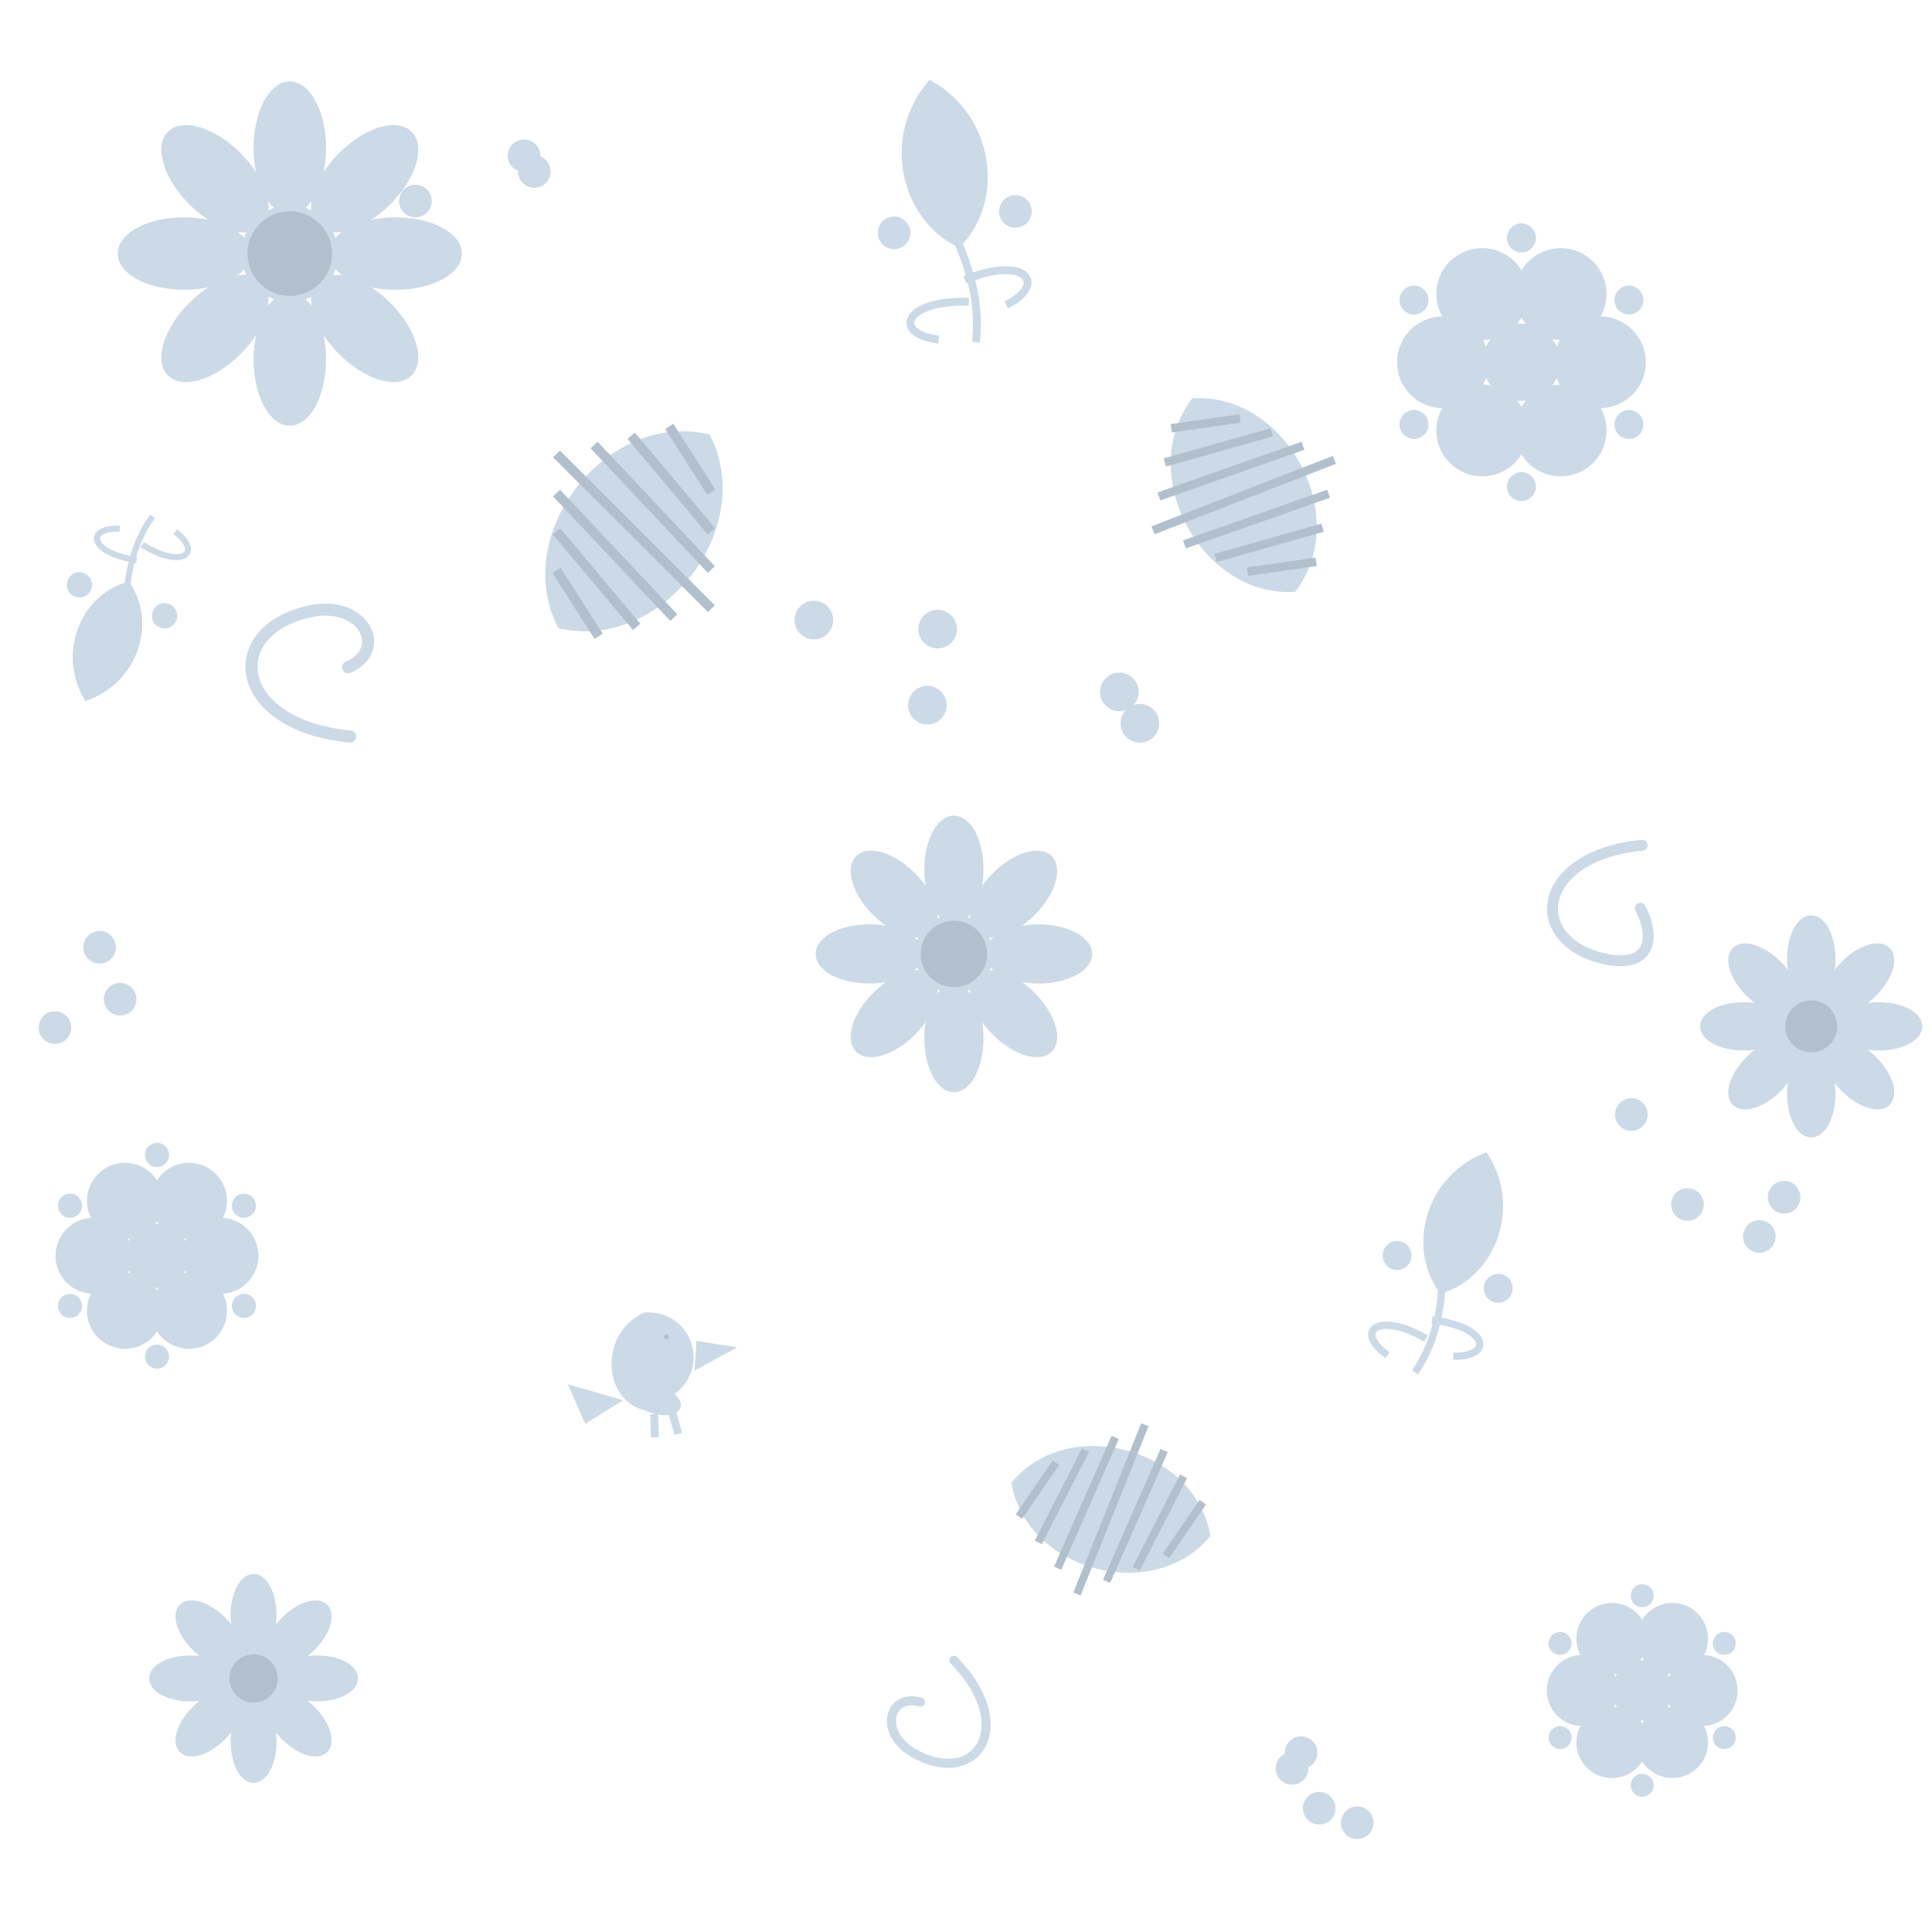
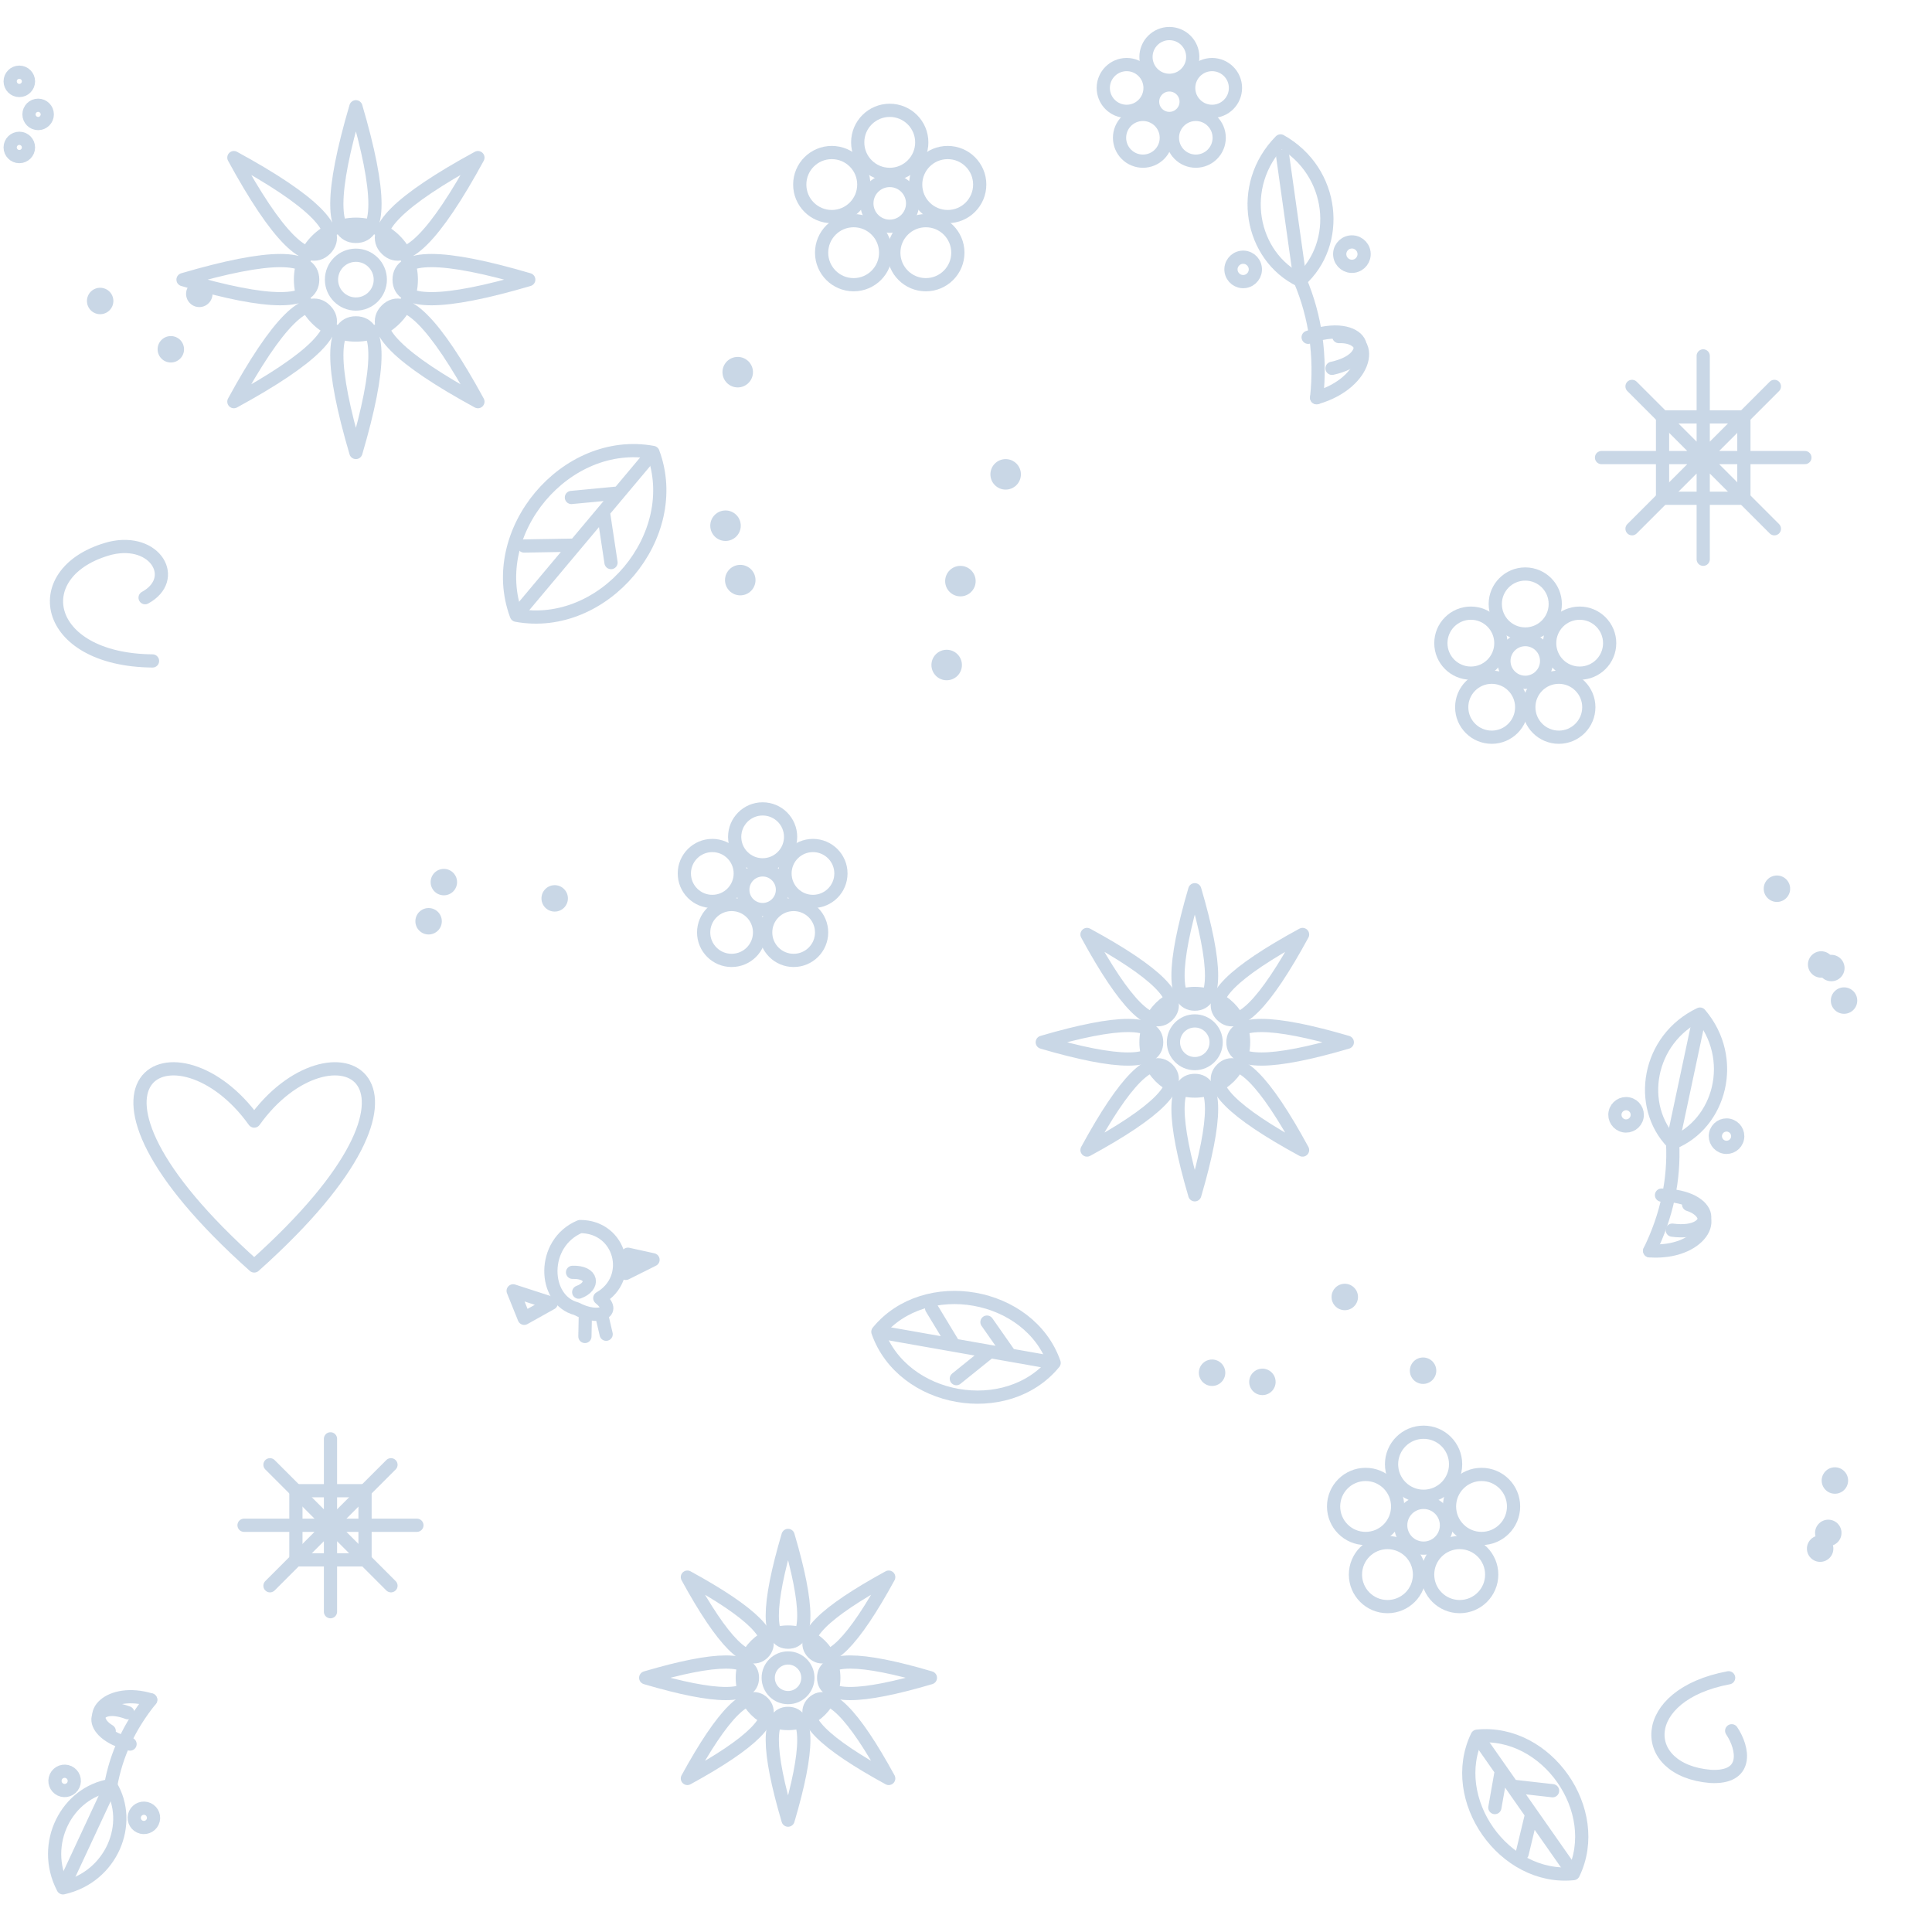
- <svg xmlns="http://www.w3.org/2000/svg" width="320" height="320" viewBox="0 0 320 320">
-   <g opacity="0.4">
-     <g fill="#7FA0C4" stroke="#7FA0C4" stroke-width="1.0">
-       <ellipse cx="65.5" cy="42.0" rx="10.5" ry="5.5" transform="rotate(0 65.5 42.0)" />
-       <ellipse cx="60.4" cy="54.4" rx="10.5" ry="5.5" transform="rotate(45 60.4 54.4)" />
-       <ellipse cx="48.0" cy="59.5" rx="10.5" ry="5.5" transform="rotate(90 48.0 59.5)" />
-       <ellipse cx="35.6" cy="54.4" rx="10.5" ry="5.5" transform="rotate(135 35.6 54.4)" />
-       <ellipse cx="30.5" cy="42.0" rx="10.5" ry="5.5" transform="rotate(180 30.5 42.0)" />
-       <ellipse cx="35.6" cy="29.6" rx="10.5" ry="5.5" transform="rotate(225 35.6 29.6)" />
-       <ellipse cx="48.0" cy="24.5" rx="10.5" ry="5.5" transform="rotate(270 48.0 24.5)" />
-       <ellipse cx="60.4" cy="29.6" rx="10.5" ry="5.5" transform="rotate(315 60.4 29.6)" />
-       <circle cx="48.0" cy="42.0" r="7.5" fill="#3E5F82" />
-       <g transform="translate(158.0,36.0) rotate(-10)">
-         <path d="M 0,-22.5 C 9.0,-15.0 8.2,-1.5 0,4.5 C -8.2,-1.5 -9.0,-15.0 0,-22.5 Z" />
-         <circle cx="-10.2" cy="0.8" r="2.2" />
-         <circle cx="10.2" cy="0.8" r="2.2" />
-         <path d="M 0,4.5 Q 2.2,13.5 0,21.0" fill="none" stroke="#7FA0C4" stroke-width="1.3" />
-         <path d="M 0,10.5 C 10.5,8.2 13.5,13.5 6.0,15.8" fill="none" stroke="#7FA0C4" stroke-width="1.3" />
-         <path d="M 0,14.2 C -10.5,12.0 -13.5,17.2 -6.0,19.5" fill="none" stroke="#7FA0C4" stroke-width="1.3" />
+ <svg xmlns="http://www.w3.org/2000/svg" width="380" height="380" viewBox="0 0 380 380">
+   <g opacity="0.42">
+     <g fill="none" stroke="#7FA0C4" stroke-width="2.6" stroke-linecap="round" stroke-linejoin="round">
+       <path d="M 78.5,55.0 Q 78.5,62.5 104.0,55.0 Q 78.5,47.5 78.5,55.0 Z" />
+       <path d="M 76.0,61.0 Q 70.7,66.3 94.0,79.0 Q 81.3,55.7 76.0,61.0 Z" />
+       <path d="M 70.0,63.5 Q 62.5,63.5 70.0,89.0 Q 77.5,63.5 70.0,63.5 Z" />
+       <path d="M 64.0,61.0 Q 58.7,55.7 46.0,79.0 Q 69.3,66.3 64.0,61.0 Z" />
+       <path d="M 61.5,55.0 Q 61.5,47.5 36.0,55.0 Q 61.5,62.5 61.5,55.0 Z" />
+       <path d="M 64.0,49.0 Q 69.3,43.7 46.0,31.0 Q 58.7,54.3 64.0,49.0 Z" />
+       <path d="M 70.0,46.5 Q 77.5,46.5 70.0,21.0 Q 62.5,46.5 70.0,46.5 Z" />
+       <path d="M 76.0,49.0 Q 81.3,54.3 94.0,31.0 Q 70.7,43.7 76.0,49.0 Z" />
+       <circle cx="70.0" cy="55.0" r="10.9" />
+       <circle cx="70.0" cy="55.0" r="4.8" />
+       <circle cx="175.0" cy="28.0" r="6.3" />
+       <circle cx="186.4" cy="36.3" r="6.3" />
+       <circle cx="182.1" cy="49.7" r="6.3" />
+       <circle cx="167.9" cy="49.7" r="6.3" />
+       <circle cx="163.6" cy="36.3" r="6.3" />
+       <circle cx="175.0" cy="40.0" r="4.5" />
+       <g transform="translate(255.0,50.0) rotate(-8)">
+         <path d="M 0,-22.5 C 9.8,-15.0 9.0,-0.8 0,5.2 C -9.0,-0.8 -9.8,-15.0 0,-22.5 Z" />
+         <path d="M 0,-19.5 L 0,3.0" />
+         <circle cx="-10.8" cy="1.5" r="2.4" />
+         <circle cx="10.8" cy="1.5" r="2.4" />
+         <path d="M 0,5.2 Q 3.0,16.5 0,28.5" />
+         <path d="M 0,28.5 C 10.5,27.0 13.5,18.0 6.0,17.2" />
+         <path d="M 0,16.5 C 11.2,14.2 13.5,22.5 3.8,23.2" />
      </g>
-       <circle cx="252.0" cy="60.0" r="5.9" />
-       <circle cx="265.0" cy="60.0" r="7.1" />
-       <circle cx="258.5" cy="71.3" r="7.1" />
-       <circle cx="245.5" cy="71.3" r="7.1" />
-       <circle cx="239.0" cy="60.0" r="7.1" />
-       <circle cx="245.5" cy="48.7" r="7.1" />
-       <circle cx="258.5" cy="48.7" r="7.1" />
-       <circle cx="269.8" cy="70.3" r="1.9" />
-       <circle cx="252.0" cy="80.6" r="1.9" />
-       <circle cx="234.2" cy="70.3" r="1.9" />
-       <circle cx="234.2" cy="49.7" r="1.9" />
-       <circle cx="252.0" cy="39.4" r="1.9" />
-       <circle cx="269.8" cy="49.7" r="1.9" />
-       <g transform="translate(105.0,88.0) rotate(38)">
-         <path d="M 0,-19.8 C 15.3,-12.6 15.3,12.6 0,19.8 C -15.3,12.6 -15.3,-12.6 0,-19.8 Z" fill="#7FA0C4" />
-         <g stroke="#3E5F82" stroke-width="1.6" fill="none">
-           <line x1="-6.1" y1="-17.3" x2="6.1" y2="-13.0" />
-           <line x1="-10.1" y1="-12.2" x2="10.1" y2="-7.9" />
-           <line x1="-14.0" y1="-7.2" x2="14.0" y2="-2.9" />
-           <line x1="-18.0" y1="-2.2" x2="18.0" y2="2.2" />
-           <line x1="-14.0" y1="2.9" x2="14.0" y2="7.2" />
-           <line x1="-10.1" y1="7.9" x2="10.1" y2="12.2" />
-           <line x1="-6.1" y1="13.0" x2="6.1" y2="17.3" />
+       <g transform="translate(335.0,90.0)">
+         <path d="M -20.0,0 L 20.0,0 M 0,-20.0 L 0,20.0 M -14.0,-14.0 L 14.0,14.0 M -14.0,14.0 L 14.0,-14.0" />
+         <path d="M -8.0,-8.0 L 8.0,-8.0 L 8.0,8.0 L -8.0,8.0 Z" />
+         <circle r="2.0" />
+       </g>
+       <g transform="translate(115.0,105.0) rotate(40)">
+         <path d="M 0,-20.9 C 15.2,-12.3 15.2,12.3 0,20.9 C -15.2,12.3 -15.2,-12.3 0,-20.9 Z" />
+         <path d="M 0,-19.0 L 0,19.0 M 0,-5.7 L 7.6,1.0 M 0,2.9 L -7.6,9.5 M 0,-10.5 L -6.6,-3.8" />
+       </g>
+       <path d="M 0,0 C 21.6,-3.6 27.6,13.2 12.0,20.4 C 3.6,24.0 -2.4,16.8 3.6,12.0" transform="translate(30.0,130.0) rotate(190)" />
+       <circle cx="300.0" cy="118.8" r="5.9" />
+       <circle cx="310.7" cy="126.5" r="5.9" />
+       <circle cx="306.6" cy="139.1" r="5.9" />
+       <circle cx="293.4" cy="139.1" r="5.9" />
+       <circle cx="289.3" cy="126.5" r="5.9" />
+       <circle cx="300.0" cy="130.0" r="4.2" />
+       <g transform="translate(50.0,210.0)">
+         <path d="M 0,10.5 C -15.0,-10.5 -42.0,1.5 0,39.0 C 42.0,1.5 15.0,-10.5 0,10.5 Z" />
+         <circle cx="0" cy="22.5" r="4.8" transform="translate(50.0,210.0)" />
+         <g transform="translate(-50.0,-210.0)">
+           <circle cx="7.5" cy="22.5" r="1.8" />
+           <circle cx="3.8" cy="29.0" r="1.8" />
+           <circle cx="-3.7" cy="29.0" r="1.8" />
+           <circle cx="-7.5" cy="22.5" r="1.8" />
+           <circle cx="-3.8" cy="16.0" r="1.8" />
+           <circle cx="3.8" cy="16.0" r="1.8" />
        </g>
      </g>
-       <g transform="translate(206.0,82.0) rotate(-28)">
-         <path d="M 0,-17.6 C 13.6,-11.2 13.6,11.2 0,17.6 C -13.6,11.2 -13.6,-11.2 0,-17.6 Z" fill="#7FA0C4" />
-         <g stroke="#3E5F82" stroke-width="1.4" fill="none">
-           <line x1="-5.4" y1="-15.4" x2="5.4" y2="-11.5" />
-           <line x1="-9.0" y1="-10.9" x2="9.0" y2="-7.0" />
-           <line x1="-12.5" y1="-6.4" x2="12.5" y2="-2.6" />
-           <line x1="-16.0" y1="-1.9" x2="16.0" y2="1.9" />
-           <line x1="-12.5" y1="2.6" x2="12.5" y2="6.4" />
-           <line x1="-9.0" y1="7.0" x2="9.0" y2="10.9" />
-           <line x1="-5.4" y1="11.5" x2="5.4" y2="15.4" />
-         </g>
+       <circle cx="150.0" cy="164.6" r="5.5" />
+       <circle cx="159.9" cy="171.8" r="5.5" />
+       <circle cx="156.1" cy="183.4" r="5.5" />
+       <circle cx="143.9" cy="183.4" r="5.5" />
+       <circle cx="140.1" cy="171.8" r="5.5" />
+       <circle cx="150.0" cy="175.0" r="3.9" />
+       <path d="M 242.5,205.0 Q 242.5,211.6 265.0,205.0 Q 242.5,198.4 242.5,205.0 Z" />
+       <path d="M 240.3,210.3 Q 235.6,215.0 256.2,226.2 Q 245.0,205.6 240.3,210.3 Z" />
+       <path d="M 235.0,212.5 Q 228.4,212.5 235.0,235.0 Q 241.6,212.5 235.0,212.5 Z" />
+       <path d="M 229.7,210.3 Q 225.0,205.6 213.8,226.2 Q 234.4,215.0 229.7,210.3 Z" />
+       <path d="M 227.5,205.0 Q 227.5,198.4 205.0,205.0 Q 227.5,211.6 227.5,205.0 Z" />
+       <path d="M 229.7,199.7 Q 234.4,195.0 213.8,183.8 Q 225.0,204.4 229.7,199.7 Z" />
+       <path d="M 235.0,197.5 Q 241.6,197.5 235.0,175.0 Q 228.4,197.5 235.0,197.5 Z" />
+       <path d="M 240.3,199.7 Q 245.0,204.4 256.2,183.8 Q 235.6,195.0 240.3,199.7 Z" />
+       <circle cx="235.0" cy="205.0" r="9.6" />
+       <circle cx="235.0" cy="205.0" r="4.2" />
+       <g transform="translate(330.0,220.0) rotate(12)">
+         <path d="M 0,-21.0 C 9.1,-14.0 8.4,-0.7 0,4.9 C -8.4,-0.7 -9.1,-14.0 0,-21.0 Z" />
+         <path d="M 0,-18.2 L 0,2.8" />
+         <circle cx="-10.1" cy="1.4" r="2.2" />
+         <circle cx="10.1" cy="1.4" r="2.2" />
+         <path d="M 0,4.9 Q 2.8,15.4 0,26.6" />
+         <path d="M 0,26.6 C 9.8,25.2 12.6,16.8 5.6,16.1" />
+         <path d="M 0,15.4 C 10.5,13.3 12.6,21.0 3.5,21.7" />
      </g>
-       <path d="M 0,0 C 19.8,-3.3 25.3,12.1 11.0,18.7 C 3.3,22.0 -2.2,15.4 3.3,11.0" transform="translate(58.0,122.0) rotate(195)" fill="none" stroke="#7FA0C4" stroke-width="2.0" stroke-linecap="round" />
-       <path d="M 0,0 C -18.0,-3.0 -23.0,11.0 -10.0,17.0 C -3.0,20.0 -2.0,14.0 -3.0,10.0" transform="translate(272.0,140.0) rotate(-15)" fill="none" stroke="#7FA0C4" stroke-width="1.8" stroke-linecap="round" />
-       <ellipse cx="172.0" cy="158.0" rx="8.4" ry="4.4" transform="rotate(0 172.0 158.0)" />
-       <ellipse cx="167.9" cy="167.9" rx="8.4" ry="4.4" transform="rotate(45 167.9 167.9)" />
-       <ellipse cx="158.0" cy="172.0" rx="8.4" ry="4.4" transform="rotate(90 158.0 172.0)" />
-       <ellipse cx="148.1" cy="167.9" rx="8.4" ry="4.4" transform="rotate(135 148.1 167.9)" />
-       <ellipse cx="144.0" cy="158.0" rx="8.4" ry="4.4" transform="rotate(180 144.0 158.0)" />
-       <ellipse cx="148.1" cy="148.1" rx="8.4" ry="4.4" transform="rotate(225 148.1 148.1)" />
-       <ellipse cx="158.0" cy="144.0" rx="8.4" ry="4.4" transform="rotate(270 158.0 144.0)" />
-       <ellipse cx="167.9" cy="148.1" rx="8.4" ry="4.4" transform="rotate(315 167.9 148.1)" />
-       <circle cx="158.0" cy="158.0" r="6.0" fill="#3E5F82" />
-       <circle cx="26.0" cy="208.0" r="4.8" />
-       <circle cx="36.5" cy="208.0" r="5.8" />
-       <circle cx="31.3" cy="217.1" r="5.8" />
-       <circle cx="20.7" cy="217.1" r="5.8" />
-       <circle cx="15.5" cy="208.0" r="5.8" />
-       <circle cx="20.7" cy="198.9" r="5.8" />
-       <circle cx="31.3" cy="198.9" r="5.8" />
-       <circle cx="40.4" cy="216.3" r="1.5" />
-       <circle cx="26.0" cy="224.7" r="1.5" />
-       <circle cx="11.6" cy="216.3" r="1.5" />
-       <circle cx="11.6" cy="199.7" r="1.5" />
-       <circle cx="26.0" cy="191.3" r="1.5" />
-       <circle cx="40.4" cy="199.7" r="1.5" />
-       <g transform="translate(240.0,210.0) rotate(18)">
-         <path d="M 0,-19.5 C 7.8,-13.0 7.2,-1.3 0,3.9 C -7.2,-1.3 -7.8,-13.0 0,-19.5 Z" />
-         <circle cx="-8.8" cy="0.7" r="1.9" />
-         <circle cx="8.8" cy="0.7" r="1.9" />
-         <path d="M 0,3.9 Q 1.9,11.7 0,18.2" fill="none" stroke="#7FA0C4" stroke-width="1.2" />
-         <path d="M 0,9.1 C 9.1,7.2 11.7,11.7 5.2,13.7" fill="none" stroke="#7FA0C4" stroke-width="1.2" />
-         <path d="M 0,12.3 C -9.1,10.4 -11.7,14.9 -5.2,16.9" fill="none" stroke="#7FA0C4" stroke-width="1.2" />
+       <g transform="translate(115.0,250.0) rotate(-6) scale(1,1)">
+         <path d="M -7.2,5.6 L -14.4,2.4 L -12.8,8.0 Z" />
+         <path d="M 0,-8.8 C 8.0,-8.0 9.6,2.4 2.4,5.6 C 5.6,8.8 1.6,9.9 -2.4,7.2 C -8.8,4.8 -8.0,-6.4 0,-8.8 Z" />
+         <path d="M 8.8,-2.4 L 13.6,-0.8 L 8.0,1.3 Z" />
+         <path d="M -2.4,0 C 1.6,0.3 1.6,3.2 -1.6,4.0" />
+         <path d="M -0.8,8.8 L -1.3,12.8 M 2.4,8.8 L 2.9,12.8" />
      </g>
-       <g transform="translate(108.0,226.0) rotate(-8) scale(1,1)">
-         <path d="M -6.8,5.2 L -13.5,2.2 L -12.0,7.5 Z" />
-         <path d="M 0,-8.2 C 7.5,-7.5 9.0,2.2 2.2,5.2 C 5.2,8.2 1.5,9.3 -2.2,6.8 C -8.2,4.5 -7.5,-6.0 0,-8.2 Z" />
-         <path d="M 8.2,-2.2 L 12.8,-0.8 L 7.5,1.2 Z" />
-         <circle cx="3.0" cy="-4.2" r="0.9" fill="#3E5F82" />
-         <path d="M -0.8,8.2 L -1.2,12.0 M 2.2,8.2 L 2.7,12.0" fill="none" stroke="#7FA0C4" stroke-width="1.3" />
+       <g transform="translate(190.0,265.0) rotate(100)">
+         <path d="M 0,-17.6 C 12.8,-10.4 12.8,10.4 0,17.6 C -12.8,10.4 -12.8,-10.4 0,-17.6 Z" />
+         <path d="M 0,-16.0 L 0,16.0 M 0,-4.8 L 6.4,0.8 M 0,2.4 L -6.4,8.0 M 0,-8.8 L -5.6,-3.2" />
      </g>
-       <g transform="translate(184.0,250.0) rotate(105)">
-         <path d="M 0,-16.5 C 12.8,-10.5 12.8,10.5 0,16.5 C -12.8,10.5 -12.8,-10.5 0,-16.5 Z" fill="#7FA0C4" />
-         <g stroke="#3E5F82" stroke-width="1.3" fill="none">
-           <line x1="-5.1" y1="-14.4" x2="5.1" y2="-10.8" />
-           <line x1="-8.4" y1="-10.2" x2="8.4" y2="-6.6" />
-           <line x1="-11.7" y1="-6.0" x2="11.7" y2="-2.4" />
-           <line x1="-15.0" y1="-1.8" x2="15.0" y2="1.8" />
-           <line x1="-11.7" y1="2.4" x2="11.7" y2="6.0" />
-           <line x1="-8.4" y1="6.6" x2="8.4" y2="10.2" />
-           <line x1="-5.1" y1="10.8" x2="5.1" y2="14.4" />
-         </g>
+       <g transform="translate(65.0,300.0)">
+         <path d="M -17.0,0 L 17.0,0 M 0,-17.0 L 0,17.0 M -11.9,-11.9 L 11.9,11.9 M -11.9,11.9 L 11.9,-11.9" />
+         <path d="M -6.8,-6.8 L 6.8,-6.8 L 6.8,6.8 L -6.8,6.8 Z" />
+         <circle r="1.7" />
      </g>
-       <circle cx="272.0" cy="280.0" r="4.5" />
-       <circle cx="281.9" cy="280.0" r="5.4" />
-       <circle cx="277.0" cy="288.6" r="5.4" />
-       <circle cx="267.0" cy="288.6" r="5.4" />
-       <circle cx="262.1" cy="280.0" r="5.4" />
-       <circle cx="267.0" cy="271.4" r="5.4" />
-       <circle cx="277.0" cy="271.4" r="5.4" />
-       <circle cx="285.6" cy="287.8" r="1.4" />
-       <circle cx="272.0" cy="295.7" r="1.4" />
-       <circle cx="258.4" cy="287.8" r="1.4" />
-       <circle cx="258.4" cy="272.2" r="1.4" />
-       <circle cx="272.0" cy="264.3" r="1.4" />
-       <circle cx="285.6" cy="272.2" r="1.4" />
-       <ellipse cx="52.5" cy="278.0" rx="6.3" ry="3.3" transform="rotate(0 52.5 278.0)" />
-       <ellipse cx="49.4" cy="285.4" rx="6.3" ry="3.3" transform="rotate(45 49.4 285.4)" />
-       <ellipse cx="42.0" cy="288.5" rx="6.3" ry="3.3" transform="rotate(90 42.0 288.5)" />
-       <ellipse cx="34.6" cy="285.4" rx="6.3" ry="3.3" transform="rotate(135 34.6 285.4)" />
-       <ellipse cx="31.5" cy="278.0" rx="6.3" ry="3.3" transform="rotate(180 31.5 278.0)" />
-       <ellipse cx="34.6" cy="270.6" rx="6.3" ry="3.3" transform="rotate(225 34.6 270.6)" />
-       <ellipse cx="42.0" cy="267.5" rx="6.3" ry="3.3" transform="rotate(270 42.0 267.5)" />
-       <ellipse cx="49.4" cy="270.6" rx="6.3" ry="3.3" transform="rotate(315 49.4 270.6)" />
-       <circle cx="42.0" cy="278.0" r="4.5" fill="#3E5F82" />
-       <path d="M 0,0 C 15.3,-2.5 19.5,9.4 8.5,14.4 C 2.5,17.0 -1.7,11.9 2.5,8.5" transform="translate(158.0,275.0) rotate(55)" fill="none" stroke="#7FA0C4" stroke-width="1.5" stroke-linecap="round" />
-       <g transform="translate(20.0,100.0) rotate(200)">
-         <path d="M 0,-16.5 C 6.6,-11.0 6.1,-1.1 0,3.3 C -6.1,-1.1 -6.6,-11.0 0,-16.5 Z" />
-         <circle cx="-7.5" cy="0.6" r="1.6" />
-         <circle cx="7.5" cy="0.6" r="1.6" />
-         <path d="M 0,3.3 Q 1.6,9.9 0,15.4" fill="none" stroke="#7FA0C4" stroke-width="1.0" />
-         <path d="M 0,7.7 C 7.7,6.1 9.9,9.9 4.4,11.6" fill="none" stroke="#7FA0C4" stroke-width="1.0" />
-         <path d="M 0,10.4 C -7.7,8.8 -9.9,12.6 -4.4,14.3" fill="none" stroke="#7FA0C4" stroke-width="1.0" />
+       <circle cx="280.0" cy="288.0" r="6.3" />
+       <circle cx="291.4" cy="296.3" r="6.3" />
+       <circle cx="287.1" cy="309.7" r="6.3" />
+       <circle cx="272.9" cy="309.7" r="6.3" />
+       <circle cx="268.6" cy="296.3" r="6.3" />
+       <circle cx="280.0" cy="300.0" r="4.5" />
+       <path d="M 162.0,330.0 Q 162.0,336.2 183.0,330.0 Q 162.0,323.8 162.0,330.0 Z" />
+       <path d="M 159.9,334.9 Q 155.6,339.3 174.8,349.8 Q 164.3,330.6 159.9,334.9 Z" />
+       <path d="M 155.0,337.0 Q 148.8,337.0 155.0,358.0 Q 161.2,337.0 155.0,337.0 Z" />
+       <path d="M 150.1,334.9 Q 145.7,330.6 135.2,349.8 Q 154.4,339.3 150.1,334.9 Z" />
+       <path d="M 148.0,330.0 Q 148.0,323.8 127.0,330.0 Q 148.0,336.2 148.0,330.0 Z" />
+       <path d="M 150.1,325.1 Q 154.4,320.7 135.2,310.2 Q 145.7,329.4 150.1,325.1 Z" />
+       <path d="M 155.0,323.0 Q 161.2,323.0 155.0,302.0 Q 148.8,323.0 155.0,323.0 Z" />
+       <path d="M 159.9,325.1 Q 164.3,329.4 174.8,310.2 Q 155.6,320.7 159.9,325.1 Z" />
+       <circle cx="155.0" cy="330.0" r="9.0" />
+       <circle cx="155.0" cy="330.0" r="3.9" />
+       <path d="M 0,0 C -18.0,-3.0 -23.0,11.0 -10.0,17.0 C -3.0,20.0 -2.0,14.0 -3.0,10.0" transform="translate(340.0,330.0) rotate(-20)" />
+       <g transform="translate(20.0,355.0) rotate(205)">
+         <path d="M 0,-18.0 C 7.8,-12.0 7.2,-0.6 0,4.2 C -7.2,-0.6 -7.8,-12.0 0,-18.0 Z" />
+         <path d="M 0,-15.6 L 0,2.4" />
+         <circle cx="-8.6" cy="1.2" r="1.9" />
+         <circle cx="8.6" cy="1.2" r="1.9" />
+         <path d="M 0,4.2 Q 2.4,13.2 0,22.8" />
+         <path d="M 0,22.8 C 8.4,21.6 10.8,14.4 4.8,13.8" />
+         <path d="M 0,13.2 C 9.0,11.4 10.8,18.0 3.0,18.6" />
      </g>
-       <ellipse cx="311.2" cy="170.0" rx="6.7" ry="3.5" transform="rotate(0 311.2 170.0)" />
-       <ellipse cx="307.9" cy="177.9" rx="6.7" ry="3.5" transform="rotate(45 307.9 177.9)" />
-       <ellipse cx="300.0" cy="181.2" rx="6.7" ry="3.5" transform="rotate(90 300.0 181.2)" />
-       <ellipse cx="292.1" cy="177.9" rx="6.7" ry="3.5" transform="rotate(135 292.1 177.9)" />
-       <ellipse cx="288.8" cy="170.0" rx="6.7" ry="3.5" transform="rotate(180 288.8 170.0)" />
-       <ellipse cx="292.1" cy="162.1" rx="6.7" ry="3.5" transform="rotate(225 292.1 162.1)" />
-       <ellipse cx="300.0" cy="158.8" rx="6.7" ry="3.5" transform="rotate(270 300.0 158.8)" />
-       <ellipse cx="307.9" cy="162.1" rx="6.7" ry="3.5" transform="rotate(315 307.9 162.1)" />
-       <circle cx="300.0" cy="170.0" r="4.8" fill="#3E5F82" />
-       <circle cx="153.6" cy="116.8" r="2.7" />
-       <circle cx="155.3" cy="104.2" r="2.7" />
-       <circle cx="134.8" cy="102.7" r="2.7" />
-       <circle cx="188.8" cy="119.8" r="2.7" />
-       <circle cx="185.4" cy="114.6" r="2.7" />
-       <circle cx="86.8" cy="25.8" r="2.2" />
-       <circle cx="68.8" cy="33.3" r="2.2" />
-       <circle cx="88.5" cy="28.4" r="2.2" />
-       <circle cx="270.2" cy="184.6" r="2.2" />
-       <circle cx="279.5" cy="199.5" r="2.2" />
-       <circle cx="291.4" cy="204.8" r="2.2" />
-       <circle cx="295.5" cy="198.3" r="2.2" />
-       <circle cx="16.5" cy="156.9" r="2.2" />
-       <circle cx="9.1" cy="170.2" r="2.2" />
-       <circle cx="19.9" cy="165.5" r="2.2" />
-       <circle cx="214.0" cy="292.9" r="2.2" />
-       <circle cx="218.5" cy="299.5" r="2.2" />
-       <circle cx="224.8" cy="301.9" r="2.2" />
-       <circle cx="215.5" cy="290.3" r="2.2" />
+       <circle cx="230.0" cy="11.2" r="4.6" />
+       <circle cx="238.4" cy="17.3" r="4.6" />
+       <circle cx="235.2" cy="27.1" r="4.6" />
+       <circle cx="224.8" cy="27.1" r="4.6" />
+       <circle cx="221.6" cy="17.3" r="4.6" />
+       <circle cx="230.0" cy="20.0" r="3.3" />
+       <g transform="translate(300.0,355.0) rotate(-35)">
+         <path d="M 0,-16.5 C 12.0,-9.8 12.0,9.8 0,16.5 C -12.0,9.8 -12.0,-9.8 0,-16.5 Z" />
+         <path d="M 0,-15.0 L 0,15.0 M 0,-4.5 L 6.0,0.8 M 0,2.2 L -6.0,7.5 M 0,-8.2 L -5.2,-3.0" />
+       </g>
+       <circle cx="145.6" cy="114.1" r="3.0" fill="#7FA0C4" stroke="none" />
+       <circle cx="197.8" cy="93.3" r="3.0" fill="#7FA0C4" stroke="none" />
+       <circle cx="142.7" cy="103.4" r="3.0" fill="#7FA0C4" stroke="none" />
+       <circle cx="186.2" cy="130.8" r="3.0" fill="#7FA0C4" stroke="none" />
+       <circle cx="145.1" cy="73.2" r="3.0" fill="#7FA0C4" stroke="none" />
+       <circle cx="188.9" cy="114.3" r="3.0" fill="#7FA0C4" stroke="none" />
+       <circle cx="33.6" cy="68.7" r="2.6" fill="#7FA0C4" stroke="none" />
+       <circle cx="19.7" cy="59.2" r="2.6" fill="#7FA0C4" stroke="none" />
+       <circle cx="39.2" cy="57.8" r="2.6" fill="#7FA0C4" stroke="none" />
+       <circle cx="349.5" cy="174.8" r="2.6" fill="#7FA0C4" stroke="none" />
+       <circle cx="360.2" cy="190.4" r="2.6" fill="#7FA0C4" stroke="none" />
+       <circle cx="358.2" cy="189.7" r="2.6" fill="#7FA0C4" stroke="none" />
+       <circle cx="362.7" cy="196.8" r="2.6" fill="#7FA0C4" stroke="none" />
+       <circle cx="109.1" cy="176.7" r="2.6" fill="#7FA0C4" stroke="none" />
+       <circle cx="84.3" cy="181.2" r="2.6" fill="#7FA0C4" stroke="none" />
+       <circle cx="87.3" cy="173.5" r="2.6" fill="#7FA0C4" stroke="none" />
+       <circle cx="238.4" cy="270.0" r="2.6" fill="#7FA0C4" stroke="none" />
+       <circle cx="248.3" cy="271.8" r="2.6" fill="#7FA0C4" stroke="none" />
+       <circle cx="279.9" cy="269.6" r="2.6" fill="#7FA0C4" stroke="none" />
+       <circle cx="264.5" cy="255.1" r="2.6" fill="#7FA0C4" stroke="none" />
+       <circle cx="358.0" cy="304.6" r="2.6" fill="#7FA0C4" stroke="none" />
+       <circle cx="359.6" cy="301.5" r="2.6" fill="#7FA0C4" stroke="none" />
+       <circle cx="360.9" cy="291.2" r="2.6" fill="#7FA0C4" stroke="none" />
    </g>
  </g>
</svg>
